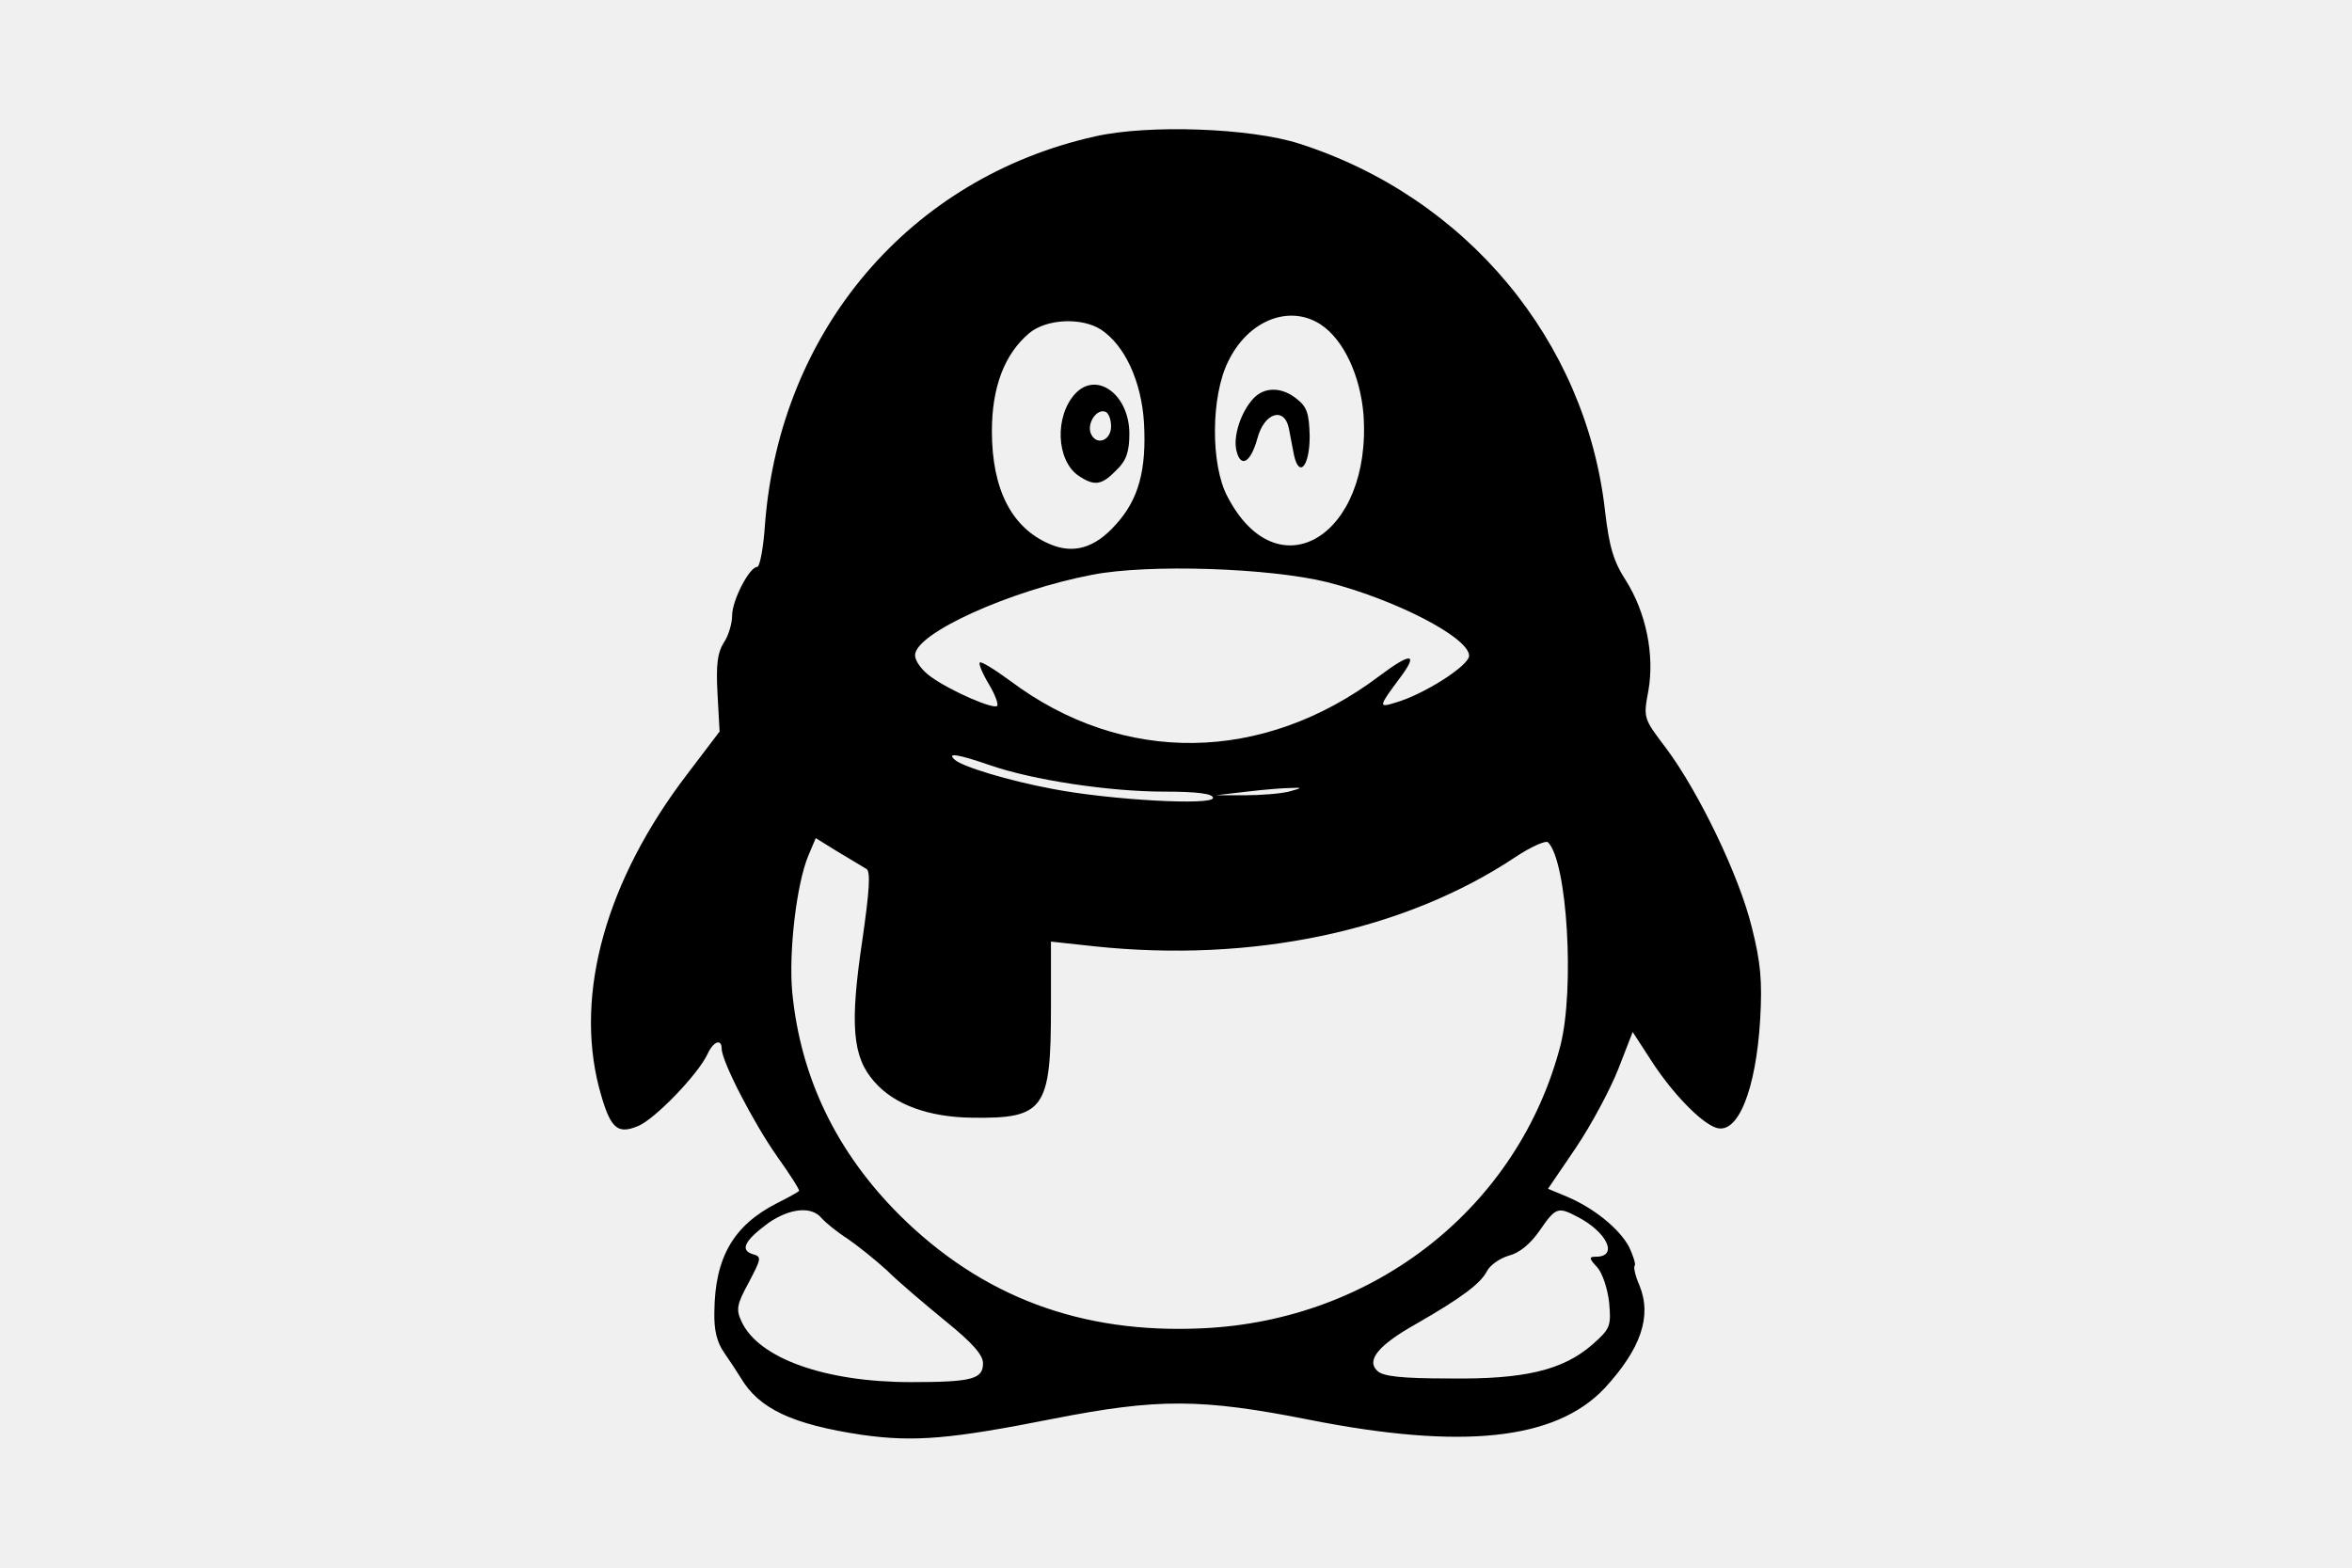
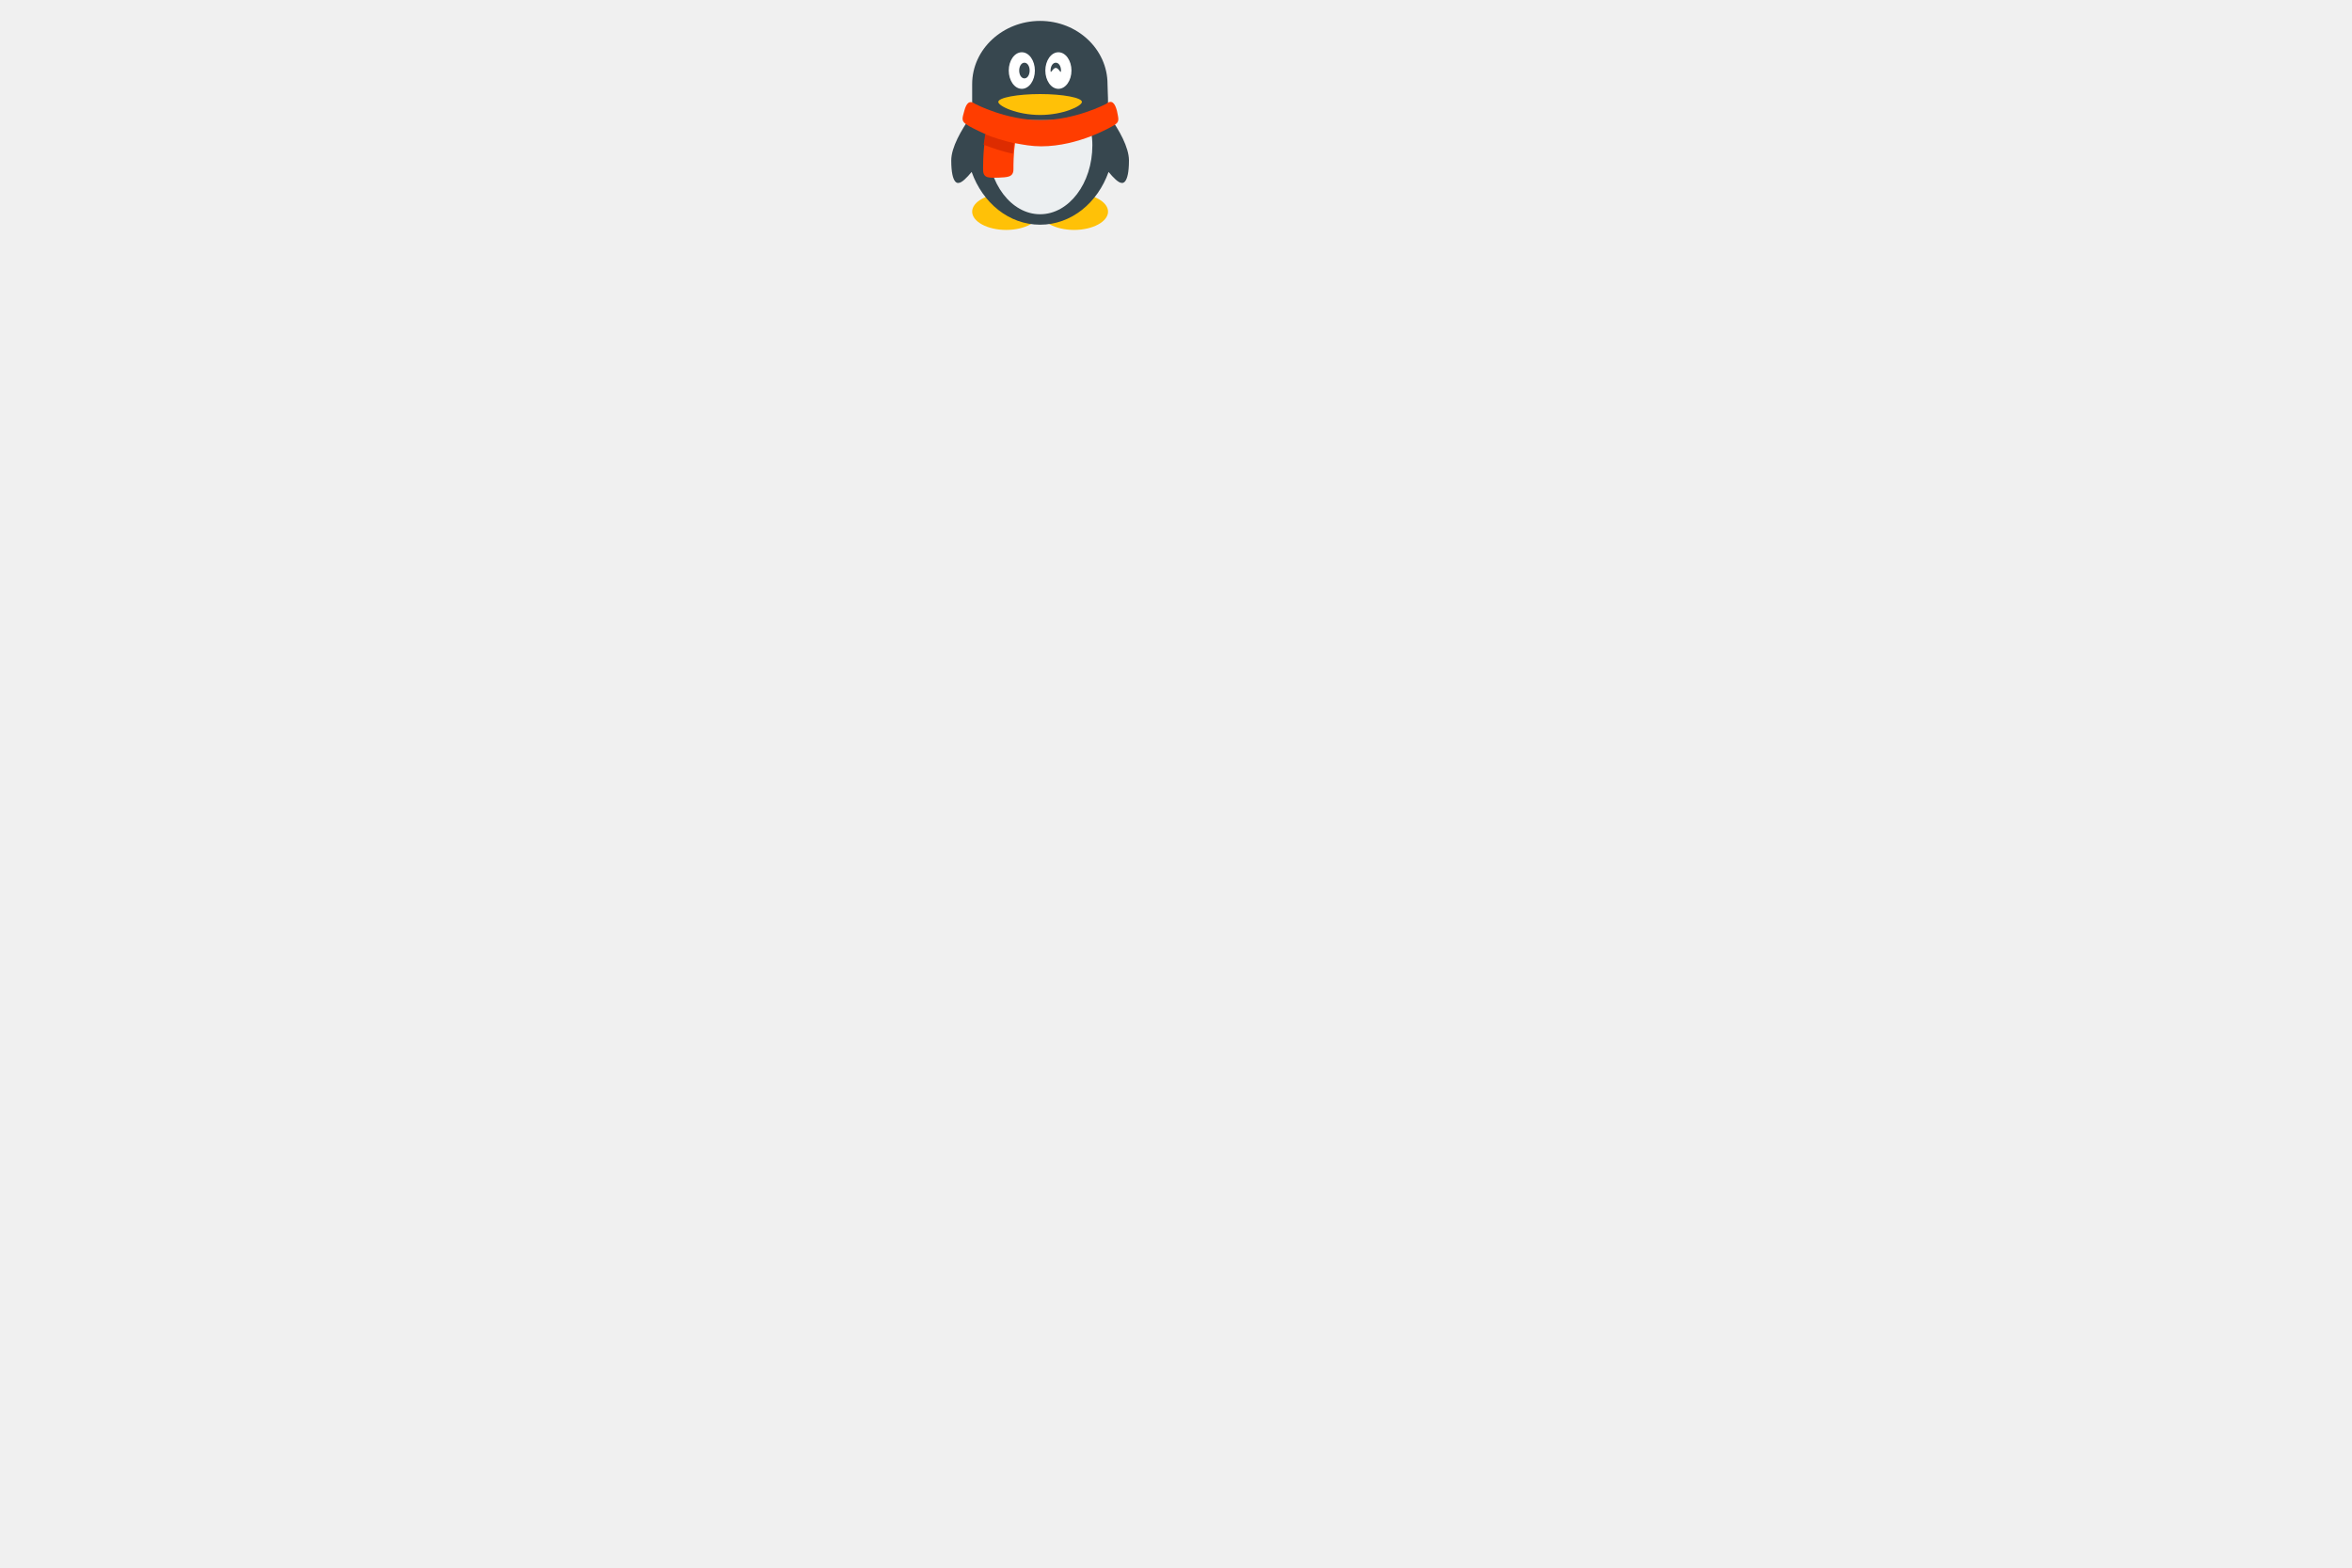
- <svg xmlns="http://www.w3.org/2000/svg" width="300" height="200" viewBox="0, 0, 300, 300">
-   <path d="M134.576 26.089c-35.5 7.9-60.3 37.1-63.2 74.1-.3 4.6-1 8.3-1.5 8.3-1.5 0-4.8 6.4-4.8 9.3 0 1.5-.7 3.9-1.6 5.2-1.2 1.9-1.5 4.2-1.2 9.7l.4 7.3-6.3 8.3c-15.4 20.2-21.4 41.7-16.8 59.7 2.1 7.9 3.4 9.2 7.5 7.5 3.2-1.3 11.5-9.9 13.3-13.8 1.1-2.4 2.7-3 2.7-1 0 2.4 6.1 14.2 10.6 20.6 2.5 3.5 4.4 6.5 4.2 6.6-.1.2-2.1 1.3-4.3 2.4-8.2 4.2-11.8 10.3-11.9 20.7-.1 3.6.5 5.9 1.9 7.9 1.1 1.6 2.5 3.7 3.1 4.7 3.5 6 9.9 9 23.3 11 10 1.4 16.9.8 36.6-3.1 19.9-3.9 28.2-3.9 48.9.2 29.3 5.8 47.1 3.9 56.5-6 7-7.6 9.1-13.8 6.7-19.7-.8-1.8-1.2-3.6-.9-3.8.2-.3-.3-1.9-1.1-3.6-1.9-3.5-6.7-7.4-11.9-9.6l-3.6-1.5 5.3-7.8c2.9-4.3 6.5-11 8.1-15l2.8-7.2 3.7 5.7c3.9 6 9.3 11.6 12.2 12.6 4.2 1.5 7.7-7.2 8.5-20.8.4-7.2.1-10.8-1.6-17.5-2.4-9.9-10.2-26-16.4-34.3-4.3-5.7-4.4-5.7-3.4-11 1.2-6.8-.4-14.9-4.3-21.1-2.4-3.7-3.2-6.5-4-13.4-3.7-32.6-26.6-60-58.5-70.2-9.3-3-28.8-3.7-39-1.4zm43.1 36c4.4 2.9 7.6 9.8 8.2 17.3 1.6 23.2-16.4 34.1-26 15.7-3.3-6.1-3.2-19.3.1-25.9 3.8-7.9 11.7-11 17.7-7.1zm-42 1c4.5 3 7.7 9.8 8.2 17.8.5 9-1 14.7-5.4 19.5-4 4.5-8.1 5.7-12.7 3.7-7.2-3.1-11-10.4-11-21.6 0-8.4 2.4-14.7 7.1-18.7 3.3-2.8 10.1-3.1 13.8-.7zm43.2 48.3c13 3.3 27.2 10.6 27.2 14.1 0 1.9-8.8 7.5-14.2 9-3.2 1-3.1.7 1-4.8 3.6-4.8 2.1-4.9-4-.3-22.2 16.7-49 17.1-70.6.9-3-2.2-5.6-3.8-5.8-3.5-.3.2.5 2.1 1.7 4.1 1.2 2 1.9 3.9 1.6 4.2-.7.7-9-2.9-12.7-5.6-1.7-1.2-3-3-3-4.1 0-4.2 18.2-12.4 33.9-15.4 10.8-2.1 33.9-1.3 44.9 1.4zm-64.6 35c8.3 2.9 23 5.1 33.5 5.1 6.3 0 9.3.4 9.3 1.2 0 1.5-19.7.4-30.6-1.7-8.6-1.6-17.4-4.3-18.8-5.6-1.6-1.4.5-1.1 6.6 1zm57.3 5.1c-1.6.4-5.5.7-8.5.7h-5.5l6-.7c3.3-.4 7.1-.7 8.5-.7 2.2-.1 2.1 0-.5.7zm-80.8 14.8c.8.5.6 4-.8 13.7-2.4 16.1-1.9 22.3 2.3 27 3.8 4.4 10.4 6.8 18.7 6.9 13.8.2 15.1-1.6 15.1-21v-12.7l8.3.9c30.2 3.2 59.3-2.9 80.6-17.1 3-2 5.8-3.2 6.2-2.8 3.7 3.7 5.1 28 2.4 38.8-8 30.9-35.5 52.7-68.5 54.2-23.2 1.1-42.2-6-58-21.7-12-12-18.9-26.2-20.5-42.6-.7-7.7.8-20.7 3.1-26.2l1.4-3.3 4.2 2.6c2.4 1.4 4.8 2.9 5.5 3.3zm-8.6 66.8c.8.9 3 2.7 4.9 3.9 1.9 1.3 5.3 4 7.6 6.1 2.2 2.2 7.3 6.5 11.2 9.7 5.2 4.2 7.2 6.5 7.2 8.1 0 3-2 3.6-13.8 3.6-16.5 0-29.2-4.6-32.4-11.6-1.1-2.3-.9-3.3 1.4-7.5 2.4-4.6 2.5-4.9.7-5.4-2.5-.8-1.4-2.7 3.1-6 4.1-2.8 8.2-3.2 10.1-.9zm144.7-.2c5.6 2.9 7.8 7.6 3.5 7.6-1.4 0-1.4.3.2 2 1 1.1 2 4.1 2.3 6.8.4 4.5.2 5-3.2 8-5.6 4.9-13 6.7-27.4 6.5-9.2 0-12.8-.4-13.8-1.5-2.1-2 .3-4.9 7.4-8.9 8.9-5.1 12.4-7.8 13.6-10.1.6-1.2 2.5-2.5 4.2-3 2-.5 4.1-2.2 5.9-4.8 3.1-4.5 3.5-4.6 7.3-2.6zm-62.1-156.6c-2.4 2.6-3.9 7.3-3.2 10 .8 3.3 2.7 2.3 4-2.4 1.3-4.9 5.1-6.1 6-2l1 5.2c1 4.5 3 2.1 3-3.6-.1-4.3-.5-5.6-2.4-7.1-2.9-2.4-6.3-2.4-8.4-.1zm-34.1-.9c-3.9 4.3-3.6 12.6.6 15.6 3.1 2.1 4.5 1.9 7.3-1 1.9-1.8 2.5-3.5 2.5-7 0-7.5-6.3-12.1-10.4-7.6zm6.9 6.2c0 2.8-2.9 3.8-3.9 1.3-.7-1.9 1.1-4.7 2.8-4.1.6.2 1.1 1.4 1.1 2.8z" />
+ <svg xmlns="http://www.w3.org/2000/svg" viewBox="0 0 100 300" width="300" height="200">
+   <path fill="#FFC107" d="M17.5,44c-3.6,0-6.5-1.6-6.5-3.5s2.9-3.5,6.5-3.5s6.5,1.6,6.5,3.5S21.1,44,17.5,44z M37,40.5c0-1.9-2.9-3.5-6.5-3.5S24,38.6,24,40.5s2.9,3.5,6.5,3.5S37,42.4,37,40.5z" />
+   <path fill="#37474F" d="M37.2,22.2c-0.1-0.3-0.2-0.6-0.3-1c0.1-0.5,0.1-1,0.1-1.5c0-1.4-0.1-2.6-0.1-3.6C36.9,9.4,31.1,4,24,4S11,9.4,11,16.1c0,0.9,0,2.2,0,3.6c0,0.5,0,1,0.1,1.5c-0.1,0.3-0.2,0.6-0.3,1c-1.9,2.7-3.8,6-3.8,8.5C7,35.5,8.4,35,8.4,35c0.6,0,1.6-1,2.5-2.1C13,38.8,18,43,24,43s11-4.2,13.1-10.1C38,34,39,35,39.6,35c0,0,1.4,0.5,1.4-4.3C41,28.2,39.1,24.8,37.2,22.2z" />
+   <path fill="#ECEFF1" d="M14.7,23c-0.5,1.5-0.7,3.1-0.7,4.8C14,35.1,18.5,41,24,41s10-5.9,10-13.2c0-1.7-0.3-3.3-0.7-4.8H14.7z" />
+   <path fill="#FFF" d="M23,13.5c0,1.9-1.1,3.5-2.5,3.5S18,15.4,18,13.5s1.1-3.5,2.5-3.5S23,11.6,23,13.5z M27.5,10c-1.4,0-2.5,1.6-2.5,3.5s1.1,3.5,2.5,3.5s2.5-1.6,2.5-3.5S28.9,10,27.5,10z" />
+   <path fill="#37474F" d="M22,13.5c0,0.8-0.4,1.5-1,1.5s-1-0.7-1-1.5s0.4-1.5,1-1.5S22,12.7,22,13.5z M27,12c-0.6,0-1,0.7-1,1.5s0.4-0.5,1-0.5s1,1.3,1,0.5S27.6,12,27,12z" />
+   <path fill="#FFC107" d="M32,19.5c0,0.8-3.6,2.5-8,2.5s-8-1.7-8-2.5s3.6-1.5,8-1.5S32,18.7,32,19.5z" />
+   <path fill="#FF3D00" d="M38.7,21.2c-0.4-1.5-1-2.2-2.1-1.3c0,0-5.9,3.1-12.5,3.1v0.1l0-0.1c-6.6,0-12.5-3.1-12.5-3.1c-1.1-0.8-1.7-0.2-2.1,1.3c-0.4,1.5-0.7,2,0.7,2.8c0.1,0.1,1.4,0.8,3.4,1.7c-0.6,3.5-0.5,6.8-0.5,7c0.1,1.5,1.3,1.3,2.9,1.3c1.6-0.1,2.9,0,2.9-1.6c0-0.9,0-2.9,0.3-5c1.6,0.3,3.2,0.6,5,0.6l0,0v0c7.3,0,13.7-3.9,13.9-4C39.3,23.3,39,22.8,38.7,21.2z" />
+   <path fill="#DD2C00" d="M13.2,27.7c1.6,0.6,3.5,1.3,5.6,1.7c0-0.6,0.1-1.3,0.2-2c-2.1-0.5-4-1.1-5.5-1.7C13.4,26.4,13.3,27.1,13.2,27.7z" />
</svg>
